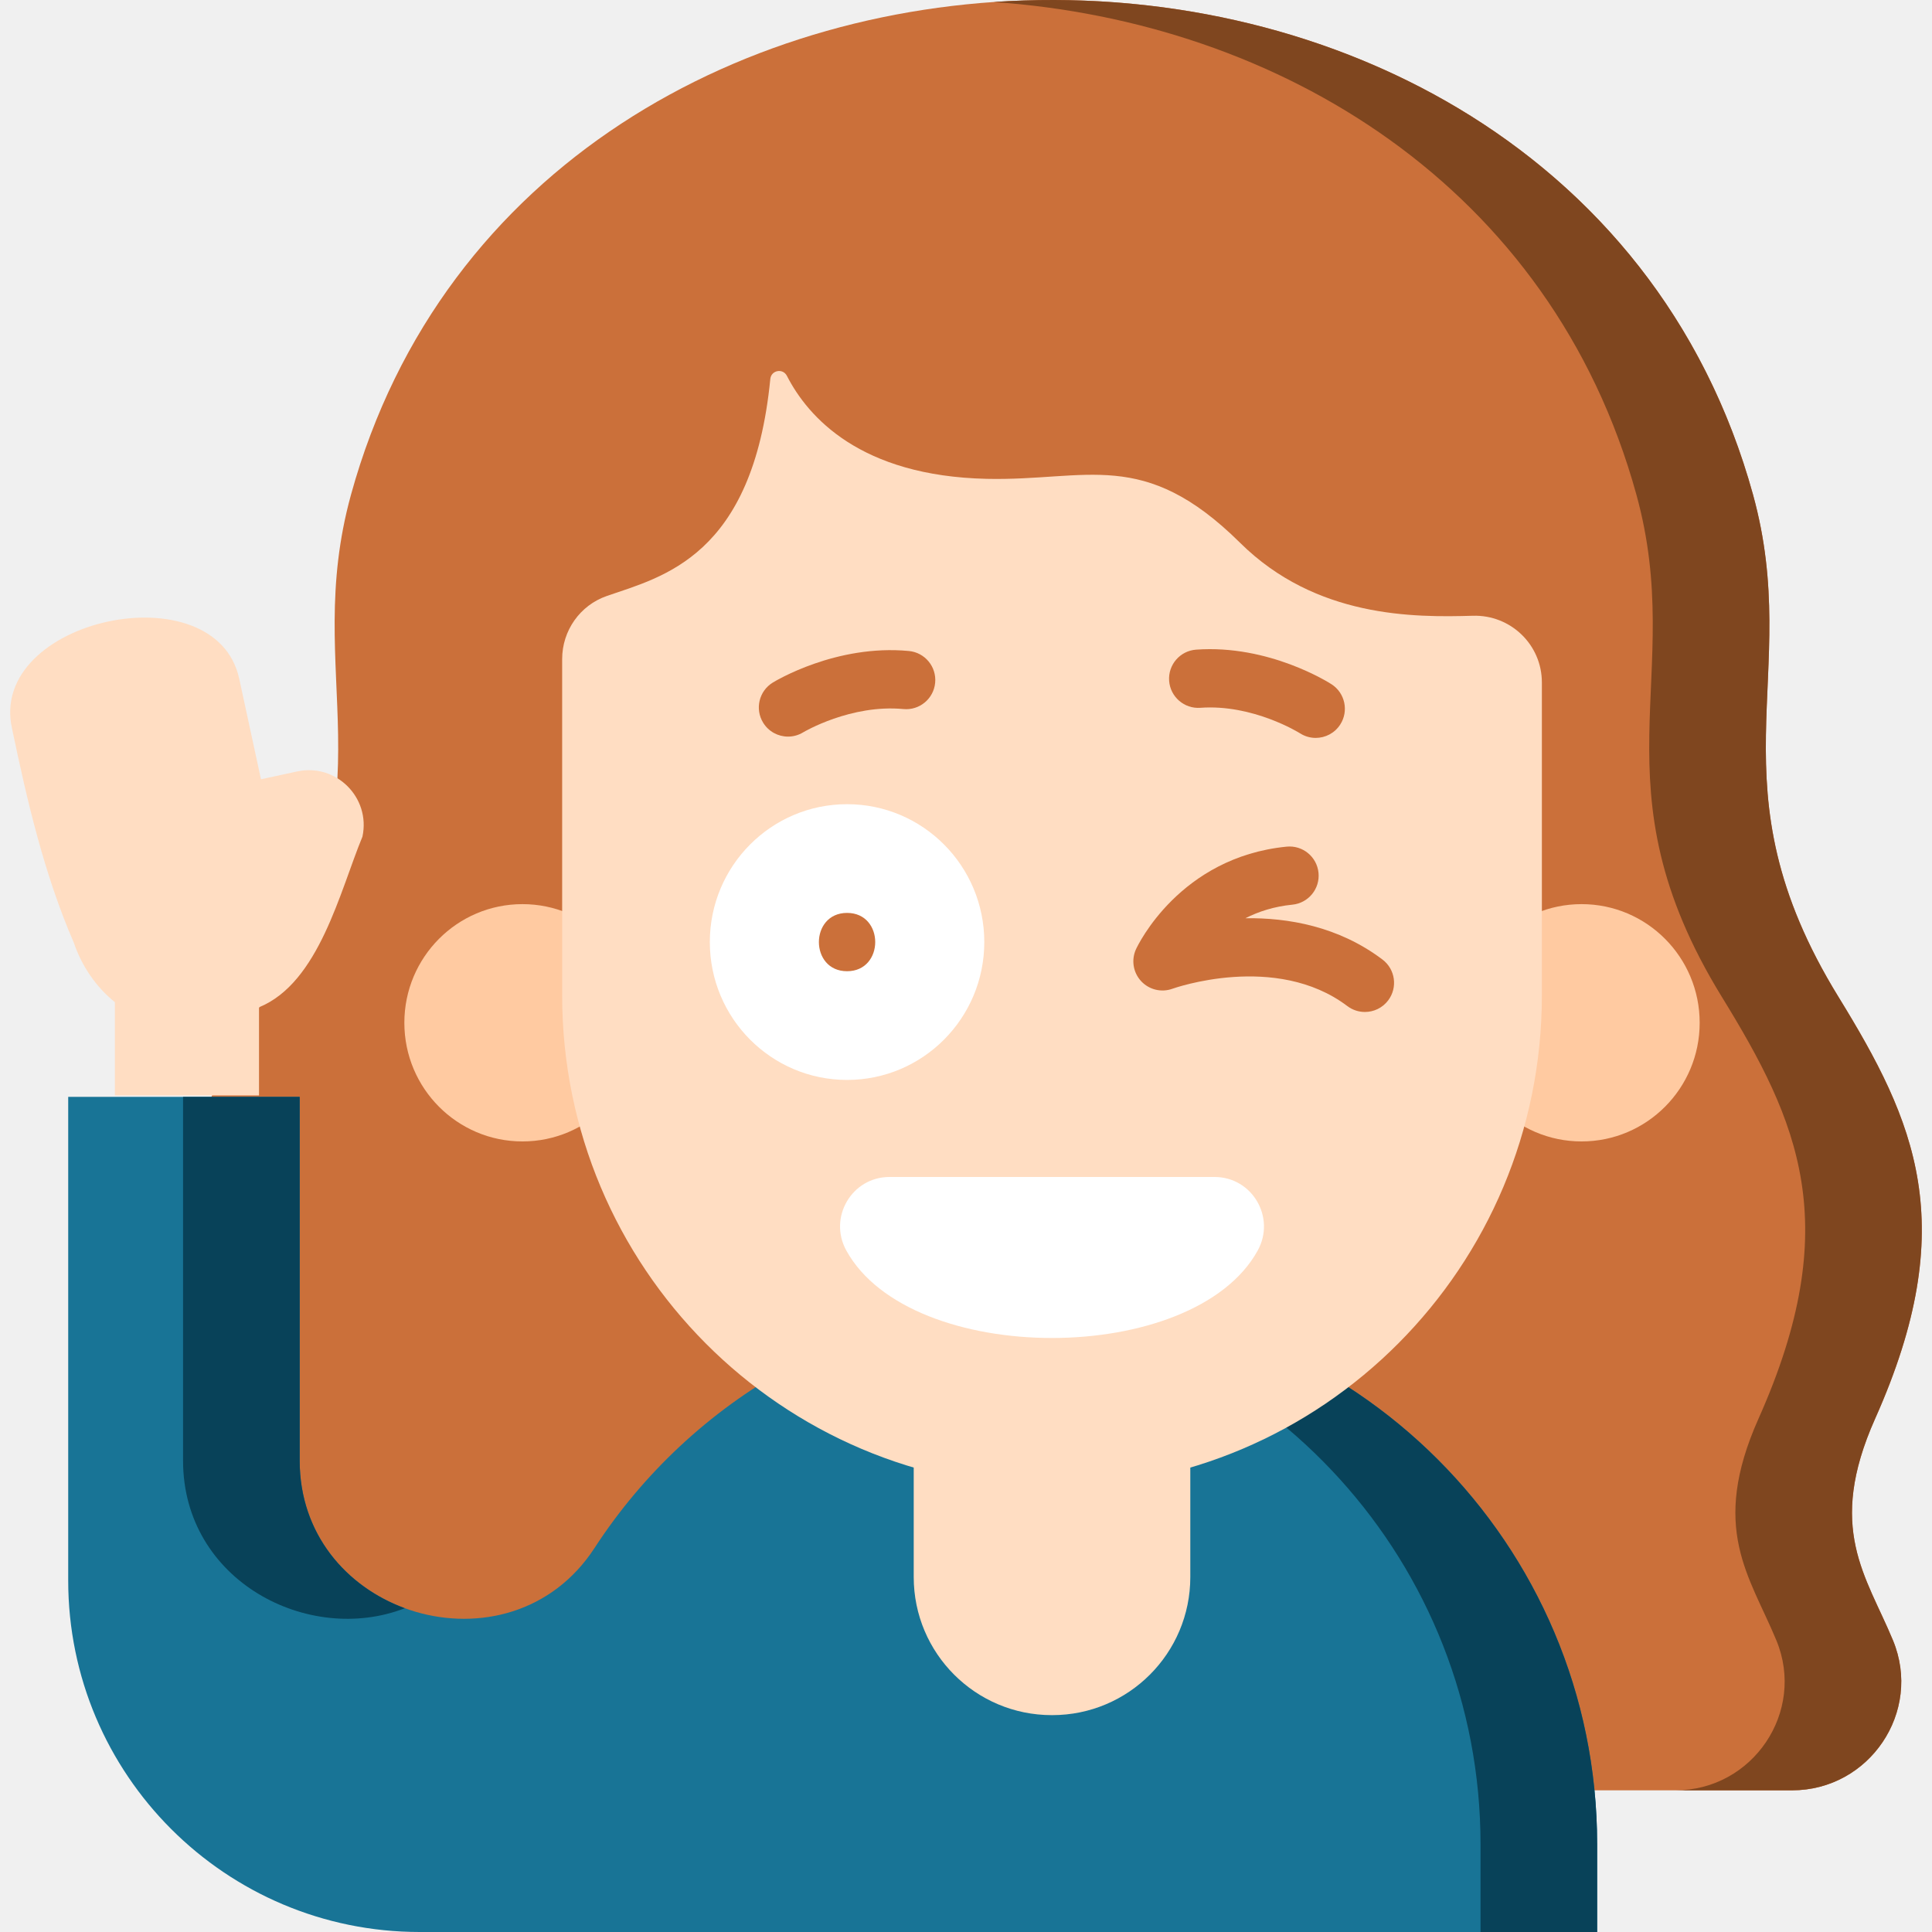
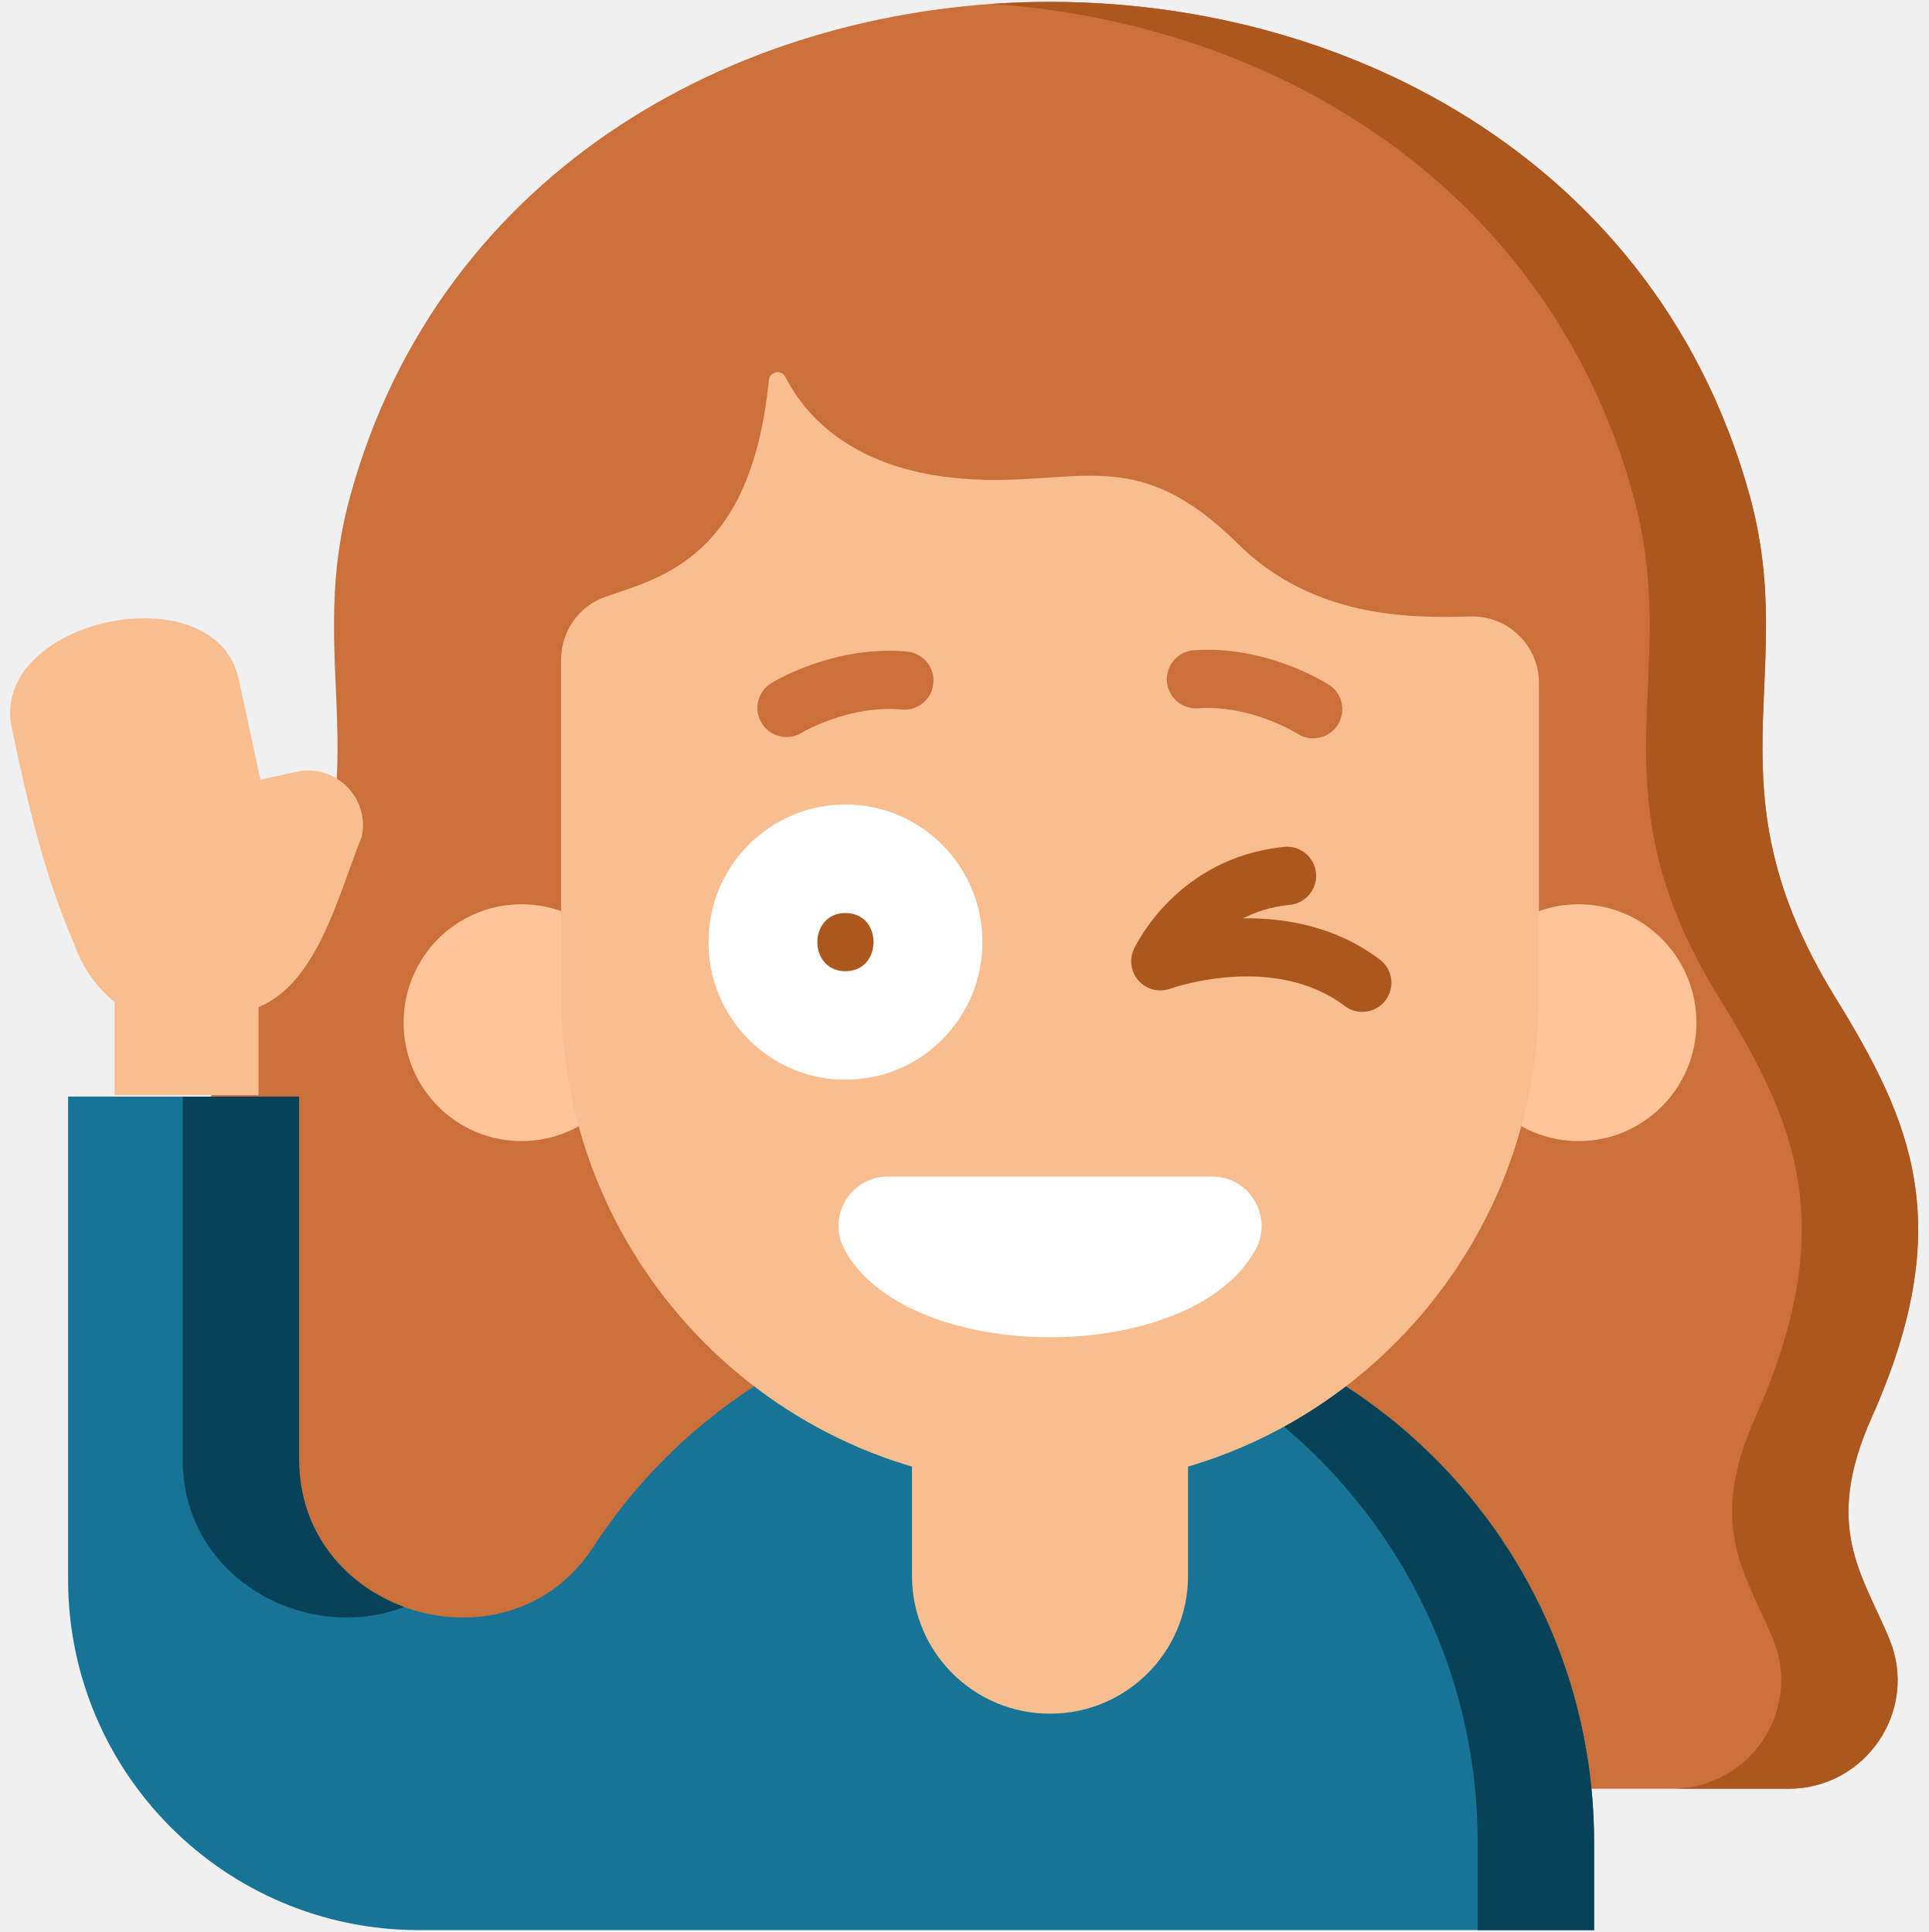
- <svg xmlns="http://www.w3.org/2000/svg" id="Layer_1" enable-background="new 0 0 512 512" height="300" viewBox="0 0 512 512" width="300" version="1.1">
-   <g width="100%" height="100%" transform="matrix(1,0,0,1,0,0)">
-     <g>
-       <g>
-         <g>
-           <g>
-             <path d="m82.683 474.455c-20.491 0-34.592-20.803-26.757-39.737 7.09-17.133 17.734-29.622 4.74-58.744-22.961-51.459-10.602-78.75 9.714-111.79 34.441-56.012 9.261-84.62 22.653-133.142 48.223-174.717 323.296-174.728 371.523 0 13.393 48.522-11.788 77.129 22.653 133.142 20.316 33.04 32.675 60.331 9.714 111.79-12.994 29.122-2.35 41.612 4.74 58.744 7.835 18.934-6.266 39.737-26.757 39.737z" fill="#cb703a" fill-opacity="1" data-original-color="#735351ff" stroke="none" stroke-opacity="1" />
-             <path d="m496.924 375.974c22.961-51.459 10.602-78.75-9.714-111.79-34.441-56.013-9.261-84.62-22.653-133.142-25.652-92.936-115.479-136.436-201.212-130.508 75.451 5.217 147.731 48.718 170.306 130.508 13.393 48.522-11.788 77.129 22.653 133.142 20.316 33.04 32.675 60.331 9.714 111.79-12.994 29.122-2.35 41.612 4.74 58.744 7.835 18.934-6.266 39.737-26.757 39.737h30.905c20.491 0 34.592-20.804 26.757-39.737-7.089-17.133-17.733-29.623-4.739-58.744z" fill="#7f461f" fill-opacity="1" data-original-color="#664442ff" stroke="none" stroke-opacity="1" />
-             <g>
-               <g>
-                 <ellipse cx="138.456" cy="271.048" fill="#ffcaa1" rx="31.298" ry="31.444" fill-opacity="1" data-original-color="#fac8a2ff" stroke="none" stroke-opacity="1" />
-               </g>
-               <g>
-                 <ellipse cx="419.133" cy="271.048" fill="#ffcaa1" rx="31.298" ry="31.444" fill-opacity="1" data-original-color="#fac8a2ff" stroke="none" stroke-opacity="1" />
-               </g>
-             </g>
-             <path d="m111.242 512c-51.455 0-93.167-41.712-93.167-93.167v-128.15h61.343v96.399c0 41.236 55.616 57.788 78.144 23.145 25.723-39.556 70.313-65.715 121.013-65.715h.439c79.666 0 144.248 64.582 144.248 144.248v23.24z" fill="#187496" fill-opacity="1" data-original-color="#ff80b3ff" stroke="none" stroke-opacity="1" />
-             <g fill="#ff6ba7">
-               <path d="m279.014 344.512h-.439c-5.146 0-10.23.27-15.237.795 72.507 7.609 129.018 68.931 129.018 143.453v23.24h30.905v-23.24c.001-79.666-64.581-144.248-144.247-144.248z" fill="#084259" fill-opacity="1" data-original-color="#ff6ba7ff" stroke="none" stroke-opacity="1" />
-               <path d="m107.287 426.196c-15.465-5.671-27.868-19.64-27.868-39.114v-96.399h-30.906v96.399c0 31.896 33.275 49.023 58.774 39.114z" fill="#084259" fill-opacity="1" data-original-color="#ff6ba7ff" stroke="none" stroke-opacity="1" />
-             </g>
-             <path d="m278.739 454.528h.111c20.21 0 36.594-16.384 36.594-36.594v-59.226h-73.298v59.226c-.001 20.21 16.383 36.594 36.593 36.594z" fill="#ffddc2" fill-opacity="1" data-original-color="#ffd8baff" stroke="none" stroke-opacity="1" />
-             <g>
-               <path d="m204.139 100.439c-4.633 47.132-28.565 52.383-43.343 57.509-7.086 2.458-11.818 9.18-11.818 16.711v89.116c0 72.03 58.121 130.421 129.818 130.421 71.696 0 129.818-58.392 129.818-130.421v-82.906c0-10.037-8.296-17.981-18.283-17.687-15.63.459-41.584.577-61.692-19.332-25.633-25.379-40.459-16.343-67.21-16.954-33.445-.764-47.285-16.346-52.895-27.297-1.071-2.087-4.166-1.496-4.395.84z" fill="#ffddc2" fill-opacity="1" data-original-color="#ffd8baff" stroke="none" stroke-opacity="1" />
-             </g>
-           </g>
-           <g>
-             <g>
-               <path d="m208.833 195.208c-2.594 0-5.127-1.306-6.587-3.677-2.237-3.634-1.105-8.393 2.529-10.63.679-.418 16.832-10.208 36.089-8.38 4.248.402 7.366 4.173 6.963 8.421s-4.169 7.373-8.421 6.963c-13.934-1.311-26.407 6.08-26.53 6.155-1.263.778-2.661 1.148-4.043 1.148z" fill="#cb703a" fill-opacity="1" data-original-color="#735351ff" stroke="none" stroke-opacity="1" />
-             </g>
-           </g>
-           <g>
-             <g>
-               <path d="m348.673 195.553c-1.43 0-2.874-.396-4.165-1.224-.173-.11-12.438-7.776-26.41-6.754-4.24.309-7.957-2.891-8.266-7.147s2.891-7.956 7.147-8.265c19.297-1.396 35.227 8.742 35.896 9.175 3.583 2.317 4.61 7.1 2.294 10.683-1.479 2.286-3.962 3.532-6.496 3.532z" fill="#cb703a" fill-opacity="1" data-original-color="#735351ff" stroke="none" stroke-opacity="1" />
-             </g>
-           </g>
-           <g>
-             <g>
-               <g>
-                 <ellipse cx="224.48" cy="249.656" fill="#ffffff" rx="36.368" ry="36.537" fill-opacity="1" data-original-color="#ffffffff" stroke="none" stroke-opacity="1" />
-               </g>
-               <g>
-                 <path d="m224.48 257.383c9.943 0 9.96-15.453 0-15.453-9.943 0-9.959 15.453 0 15.453z" fill="#cb703a" fill-opacity="1" data-original-color="#735351ff" stroke="none" stroke-opacity="1" />
-               </g>
-             </g>
-           </g>
-           <path d="m361.71 268.183c-1.623 0-3.259-.509-4.653-1.563-18.953-14.325-46.064-4.695-46.337-4.597-2.927 1.067-6.218.268-8.332-2.03-2.112-2.298-2.635-5.64-1.324-8.473.459-.992 11.571-24.344 39.904-27.15 4.243-.425 8.03 2.681 8.451 6.927s-2.681 8.03-6.928 8.45c-4.856.481-8.981 1.83-12.441 3.592 11.264-.153 24.66 2.136 36.324 10.953 3.404 2.573 4.077 7.419 1.505 10.823-1.518 2.009-3.83 3.068-6.169 3.068z" fill="#cb703a" fill-opacity="1" data-original-color="#f0b07fff" stroke="none" stroke-opacity="1" />
-         </g>
-         <path d="m63.405 179.903 5.757 26.613 9.586-2.074c10.328-2.234 19.518 6.937 17.306 17.27-5.982 14.46-11.509 38.747-27.412 45.223v23.361h-38.198v-24.716c-4.963-3.967-8.788-9.577-10.872-15.732-7.837-18.088-12.35-37.468-16.371-56.715-6.594-29.125 53.947-42.154 60.204-13.23z" fill="#ffddc2" fill-opacity="1" data-original-color="#ffd8baff" stroke="none" stroke-opacity="1" />
-       </g>
-       <path d="m235.734 311.909c-10 0-16.278 10.729-11.455 19.489 17.03 30.93 92.022 30.891 109.031 0 4.823-8.76-1.455-19.489-11.455-19.489z" fill="#ffffff" fill-opacity="1" data-original-color="#ffffffff" stroke="none" stroke-opacity="1" />
-     </g>
+ <svg xmlns="http://www.w3.org/2000/svg" width="512" height="513" viewBox="0 0 512 513" fill="none">
+   <g clip-path="url(#clip0_654_8731)">
+     <path d="M82.683 474.955C62.192 474.955 48.091 454.152 55.926 435.218C63.016 418.085 73.66 405.596 60.666 376.474C37.705 325.015 50.064 297.724 70.38 264.684C104.821 208.672 79.641 180.064 93.033 131.542C141.256 -43.175 416.329 -43.186 464.556 131.542C477.949 180.064 452.768 208.671 487.209 264.684C507.525 297.724 519.884 325.015 496.923 376.474C483.929 405.596 494.573 418.086 501.663 435.218C509.498 454.152 495.397 474.955 474.906 474.955H82.683Z" fill="#CB703A" />
+     <path d="M496.924 376.473C519.885 325.014 507.526 297.723 487.21 264.683C452.769 208.67 477.949 180.063 464.557 131.541C438.905 38.605 349.078 -4.895 263.345 1.033C338.796 6.25 411.076 49.751 433.651 131.541C447.044 180.063 421.863 208.67 456.304 264.683C476.62 297.723 488.979 325.014 466.018 376.473C453.024 405.595 463.668 418.085 470.758 435.217C478.593 454.151 464.492 474.954 444.001 474.954H474.906C495.397 474.954 509.498 454.15 501.663 435.217C494.574 418.084 483.93 405.594 496.924 376.473Z" fill="#AC571D" />
+     <path d="M138.456 302.992C155.742 302.992 169.754 288.914 169.754 271.548C169.754 254.181 155.742 240.104 138.456 240.104C121.171 240.104 107.158 254.181 107.158 271.548C107.158 288.914 121.171 302.992 138.456 302.992Z" fill="#FFC598" />
+     <path d="M419.133 302.992C436.419 302.992 450.431 288.914 450.431 271.548C450.431 254.181 436.419 240.104 419.133 240.104C401.848 240.104 387.835 254.181 387.835 271.548C387.835 288.914 401.848 302.992 419.133 302.992Z" fill="#FFC598" />
+     <path d="M111.242 512.501C59.787 512.501 18.075 470.789 18.075 419.334V291.184H79.418V387.583C79.418 428.819 135.034 445.371 157.562 410.728C183.285 371.172 227.875 345.013 278.575 345.013H279.014C358.68 345.013 423.262 409.595 423.262 489.261V512.501H111.242Z" fill="#187496" />
+     <path d="M279.014 345.014H278.575C273.429 345.014 268.345 345.284 263.338 345.809C335.845 353.418 392.356 414.74 392.356 489.262V512.502H423.261V489.262C423.262 409.596 358.68 345.014 279.014 345.014Z" fill="#084259" />
+     <path d="M107.287 426.697C91.822 421.026 79.419 407.057 79.419 387.583V291.184H48.513V387.583C48.513 419.479 81.788 436.606 107.287 426.697Z" fill="#084259" />
+     <path d="M278.739 455.027H278.85C299.06 455.027 315.444 438.643 315.444 418.433V359.207H242.146V418.433C242.145 438.643 258.529 455.027 278.739 455.027Z" fill="#F9BE90" />
+     <path d="M204.139 100.938C199.506 148.07 175.574 153.321 160.796 158.447C153.71 160.905 148.978 167.627 148.978 175.158V264.274C148.978 336.304 207.099 394.695 278.796 394.695C350.492 394.695 408.614 336.303 408.614 264.274V181.368C408.614 171.331 400.318 163.387 390.331 163.681C374.701 164.14 348.747 164.258 328.639 144.349C303.006 118.97 288.18 128.006 261.429 127.395C227.984 126.631 214.144 111.049 208.534 100.098C207.463 98.011 204.368 98.602 204.139 100.938Z" fill="#F9BE90" />
+     <path d="M208.833 195.709C206.239 195.709 203.706 194.403 202.246 192.032C200.009 188.398 201.141 183.639 204.775 181.402C205.454 180.984 221.607 171.194 240.864 173.022C245.112 173.424 248.23 177.195 247.827 181.443C247.424 185.691 243.658 188.816 239.406 188.406C225.472 187.095 212.999 194.486 212.876 194.561C211.613 195.339 210.215 195.709 208.833 195.709Z" fill="#CB703A" />
+     <path d="M348.673 196.053C347.243 196.053 345.799 195.657 344.508 194.829C344.335 194.719 332.07 187.053 318.098 188.075C313.858 188.384 310.141 185.184 309.832 180.928C309.523 176.672 312.723 172.972 316.979 172.663C336.276 171.267 352.206 181.405 352.875 181.838C356.458 184.155 357.485 188.938 355.169 192.521C353.69 194.807 351.207 196.053 348.673 196.053Z" fill="#CB703A" />
+     <path d="M224.48 286.697C244.566 286.697 260.848 270.339 260.848 250.16C260.848 229.981 244.566 213.623 224.48 213.623C204.395 213.623 188.112 229.981 188.112 250.16C188.112 270.339 204.395 286.697 224.48 286.697Z" fill="white" />
+     <path d="M224.48 257.885C234.423 257.885 234.44 242.432 224.48 242.432C214.537 242.432 214.521 257.885 224.48 257.885Z" fill="#AC571D" />
+     <path d="M361.71 268.682C360.087 268.682 358.451 268.173 357.057 267.119C338.104 252.794 310.993 262.424 310.72 262.522C307.793 263.589 304.502 262.79 302.388 260.492C300.276 258.194 299.753 254.852 301.064 252.019C301.523 251.027 312.635 227.675 340.968 224.869C345.211 224.444 348.998 227.55 349.419 231.796C349.84 236.042 346.738 239.826 342.491 240.246C337.635 240.727 333.51 242.076 330.05 243.838C341.314 243.685 354.71 245.974 366.374 254.791C369.778 257.364 370.451 262.21 367.879 265.614C366.361 267.623 364.049 268.682 361.71 268.682Z" fill="#AC571D" />
+     <path d="M63.405 180.402L69.162 207.015L78.748 204.941C89.076 202.707 98.266 211.878 96.054 222.211C90.072 236.671 84.545 260.958 68.642 267.434V290.795H30.444V266.079C25.481 262.112 21.656 256.502 19.572 250.347C11.735 232.259 7.222 212.879 3.201 193.632C-3.393 164.507 57.148 151.478 63.405 180.402Z" fill="#F9BE90" />
+     <path d="M235.735 312.41C225.735 312.41 219.457 323.139 224.28 331.899C241.31 362.829 316.302 362.79 333.311 331.899C338.134 323.139 331.856 312.41 321.856 312.41H235.735Z" fill="white" />
  </g>
+   <defs>
+     <clipPath id="clip0_654_8731">
+       <rect width="512" height="512" fill="white" transform="translate(0 0.5)" />
+     </clipPath>
+   </defs>
</svg>
